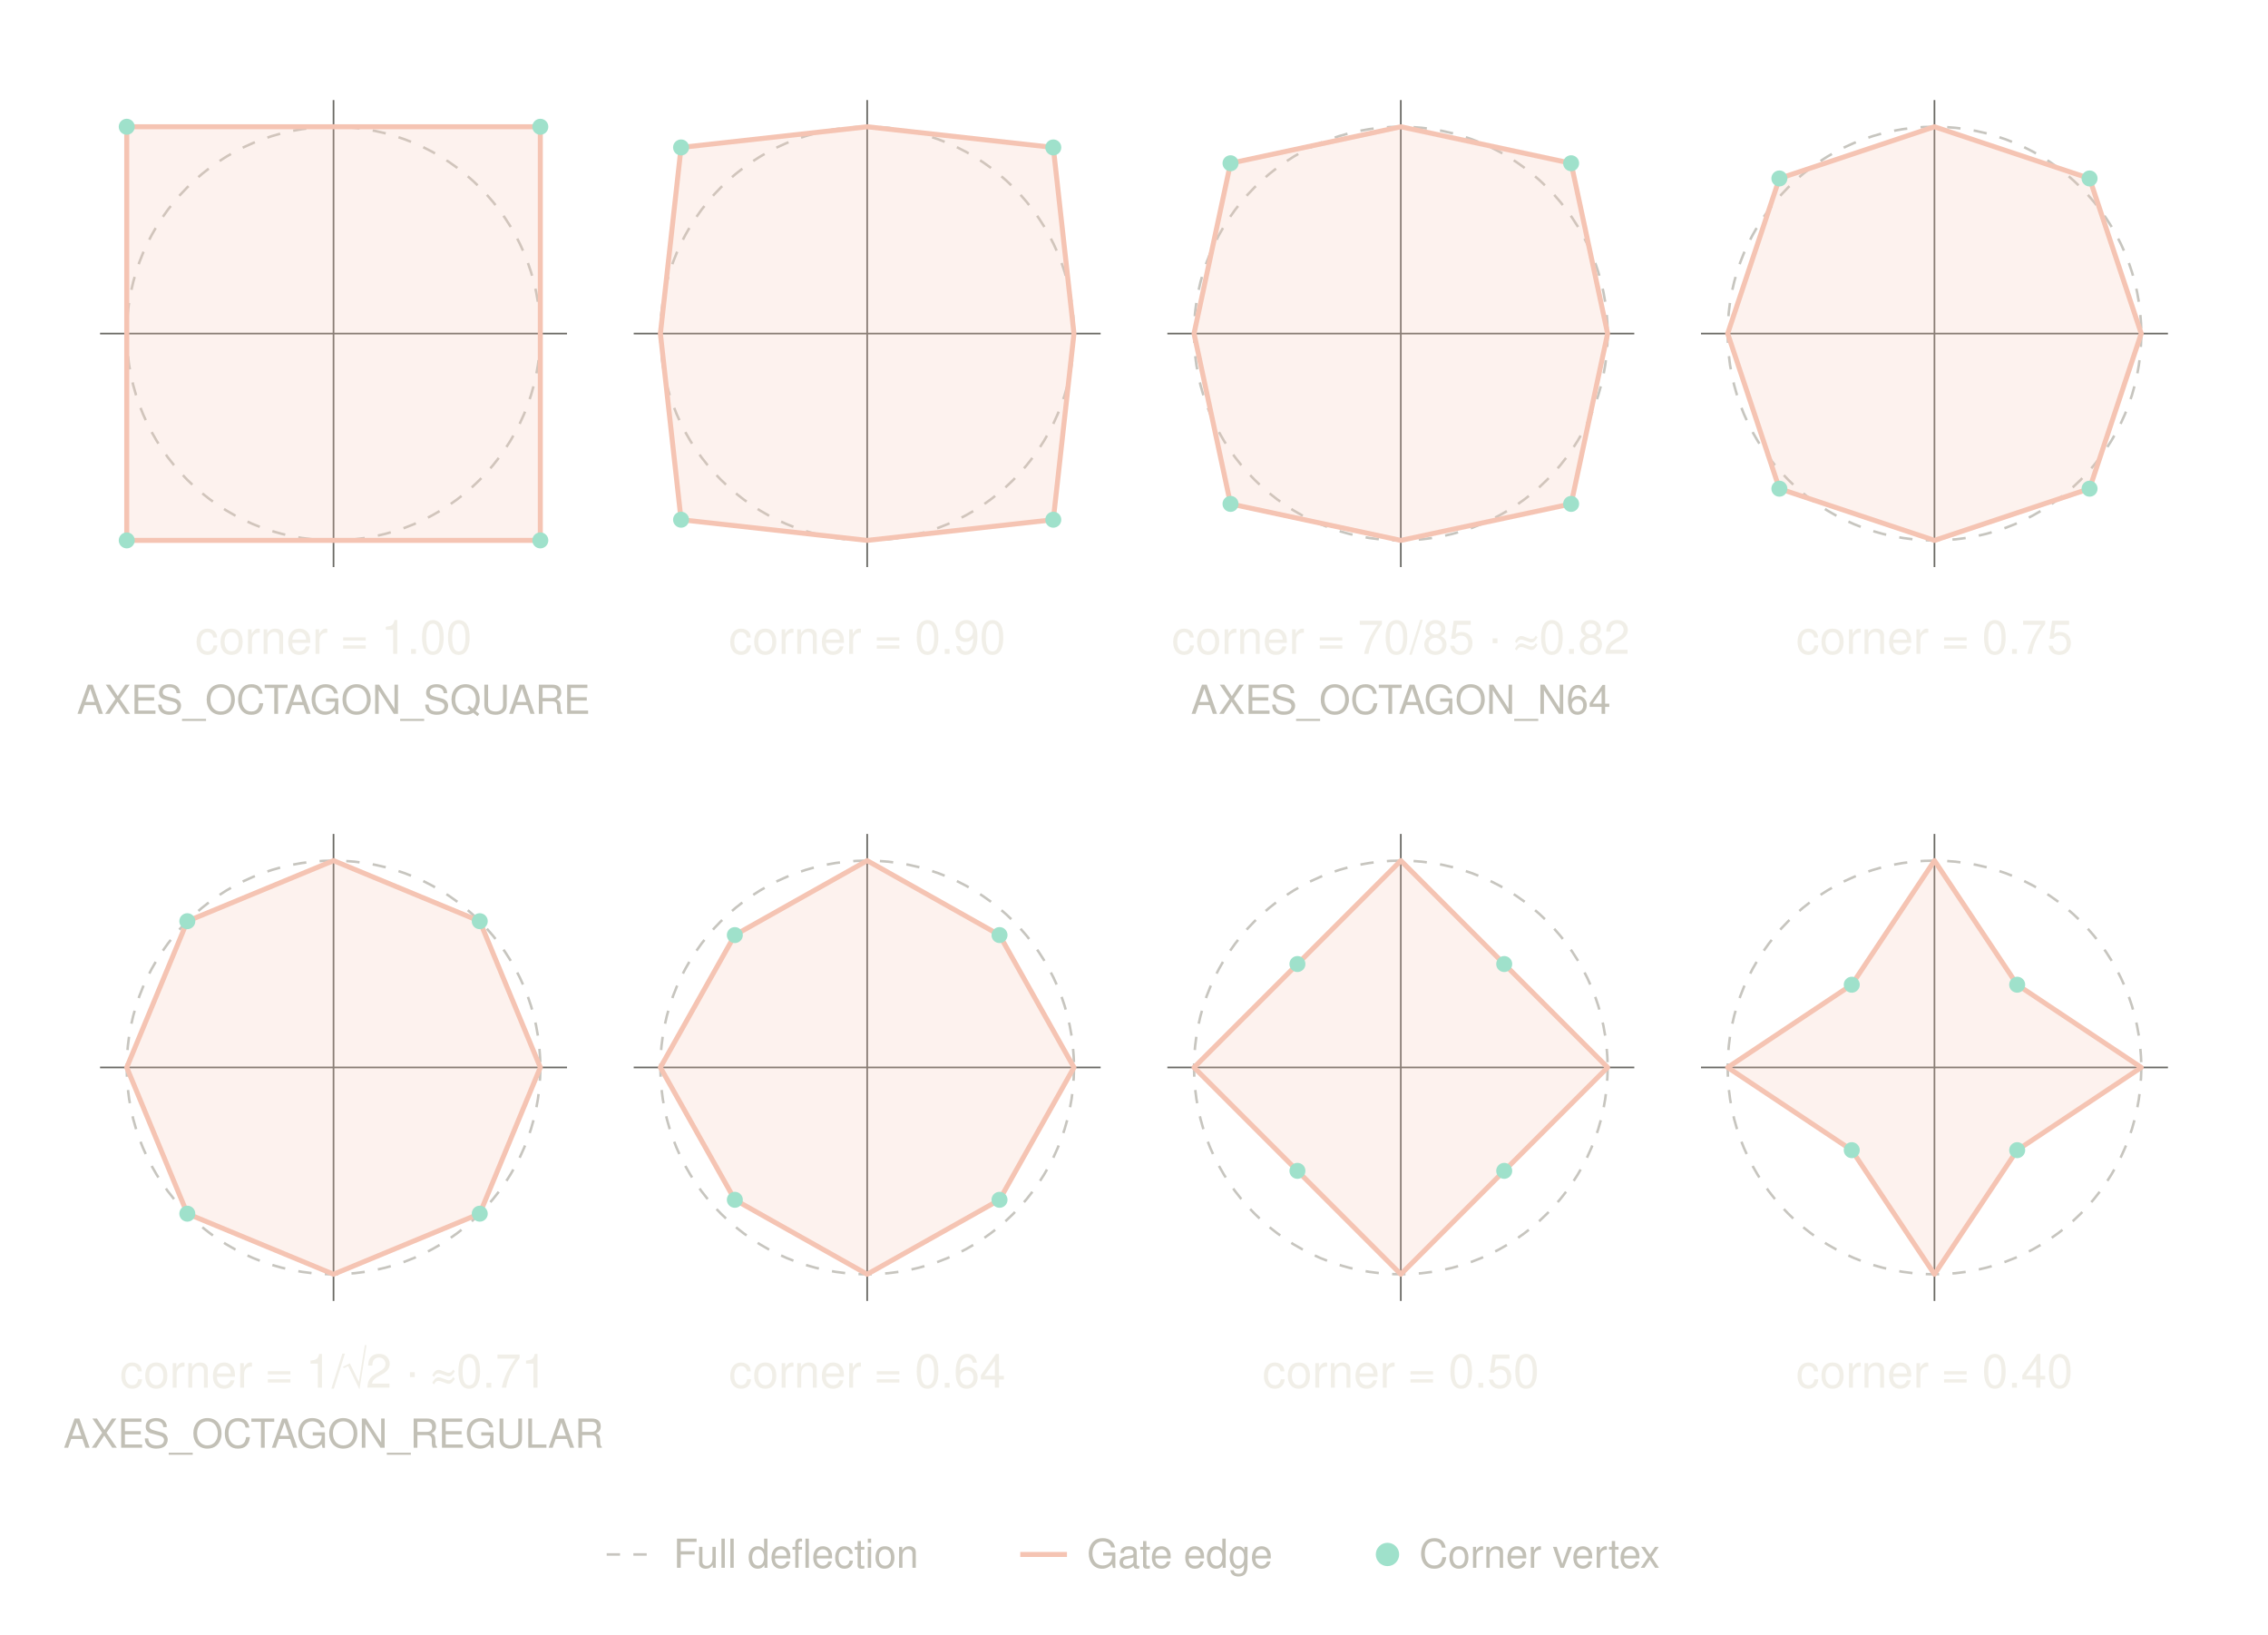
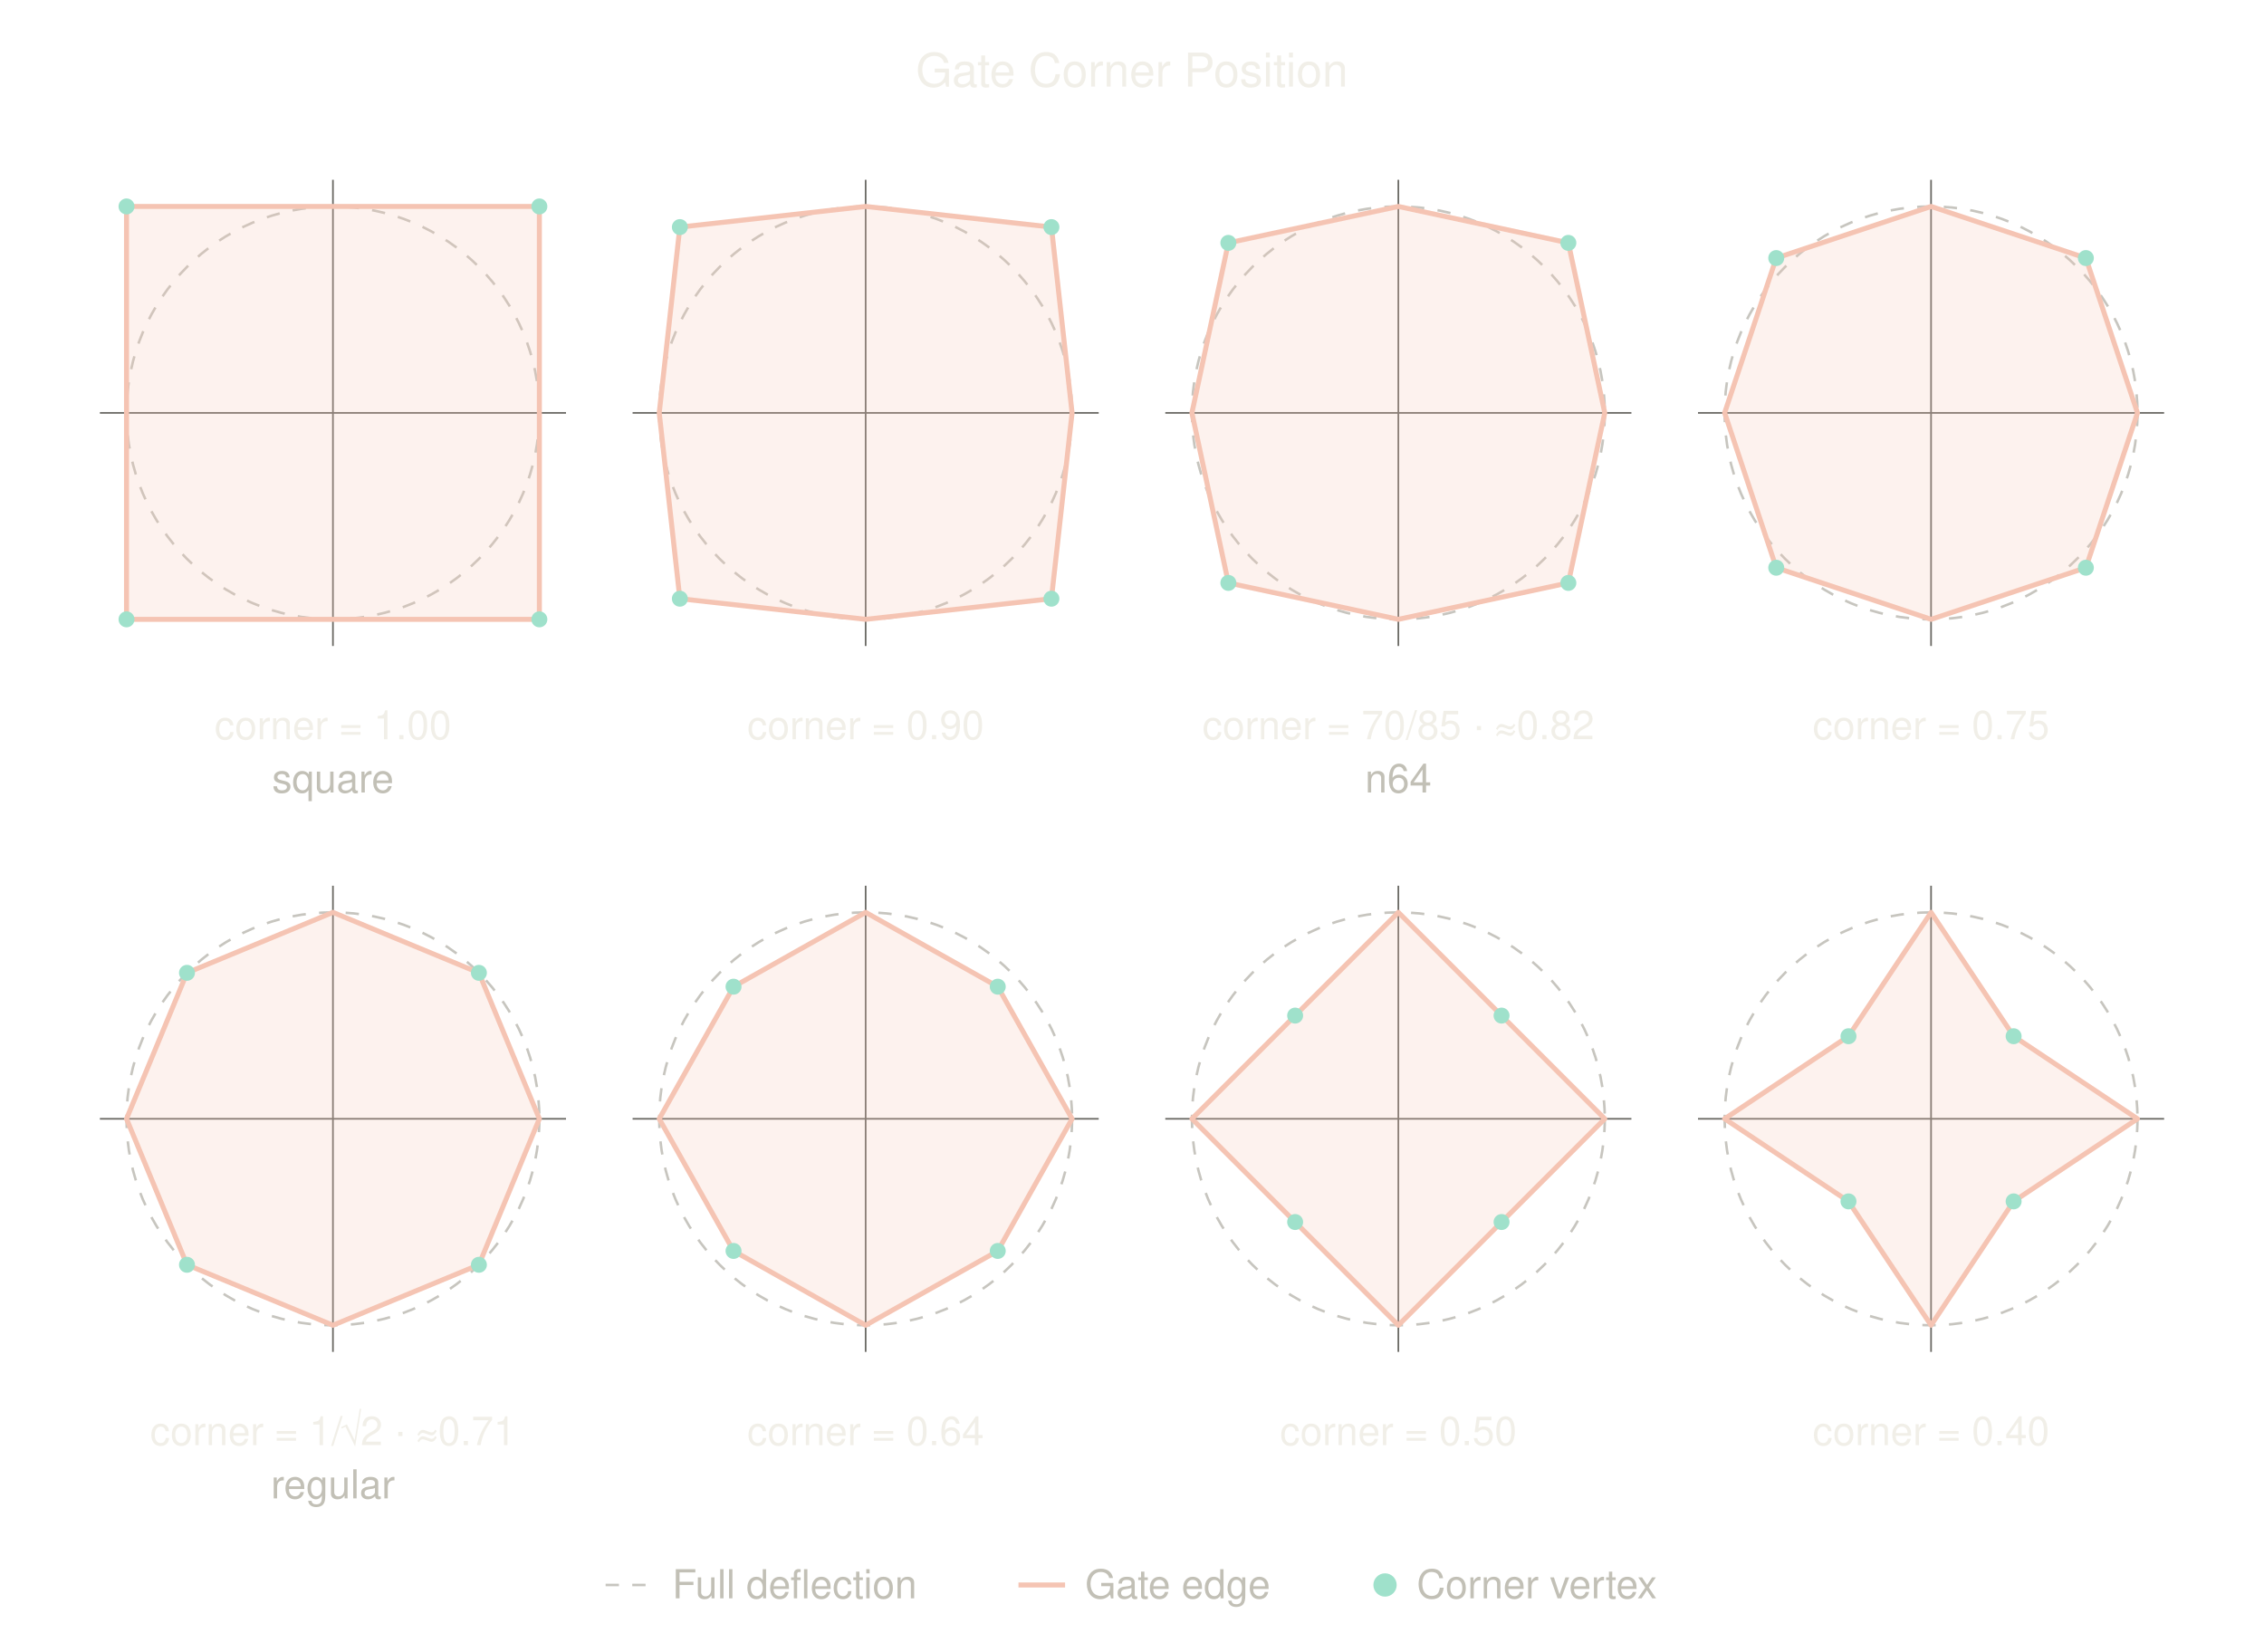
- <svg xmlns="http://www.w3.org/2000/svg" width="680" height="490" viewBox="0 0 680 490" role="img" aria-label="Stick gate shapes for eight corner values">
+ <svg xmlns="http://www.w3.org/2000/svg" width="680" height="496" viewBox="0 0 680 496" role="img" aria-label="Stick gate shapes for eight corner values">
  <style>
  text  { font-family: -apple-system, BlinkMacSystemFont, "Segoe UI", Helvetica, Arial, sans-serif; }
  .title { font-size: 14px; font-weight: 500; fill: #F1EFE8; }
+   .caption { font-size: 12px; font-weight: 500; fill: #F1EFE8; }
  .label { font-size: 12px; font-weight: 400; fill: #C2C0B6; }
  .axis  { stroke: #6B6A65; stroke-width: 0.5; }
  .hair  { fill: none; stroke: #B4B2A9; stroke-width: 0.75; stroke-dasharray: 4 4; opacity: 0.75; }
  .gate  { fill: #F5C4B3; fill-opacity: 0.22; stroke: #F5C4B3; stroke-width: 1.5; stroke-linejoin: round; }
  .vert  { fill: #9FE1CB; }
  .key-g { fill: none; stroke: #F5C4B3; stroke-width: 1.5; }
</style>
-   <g transform="translate(100,100)">
-     <line class="axis" x1="-70" y1="0" x2="70" y2="0" />
-     <line class="axis" x1="0" y1="-70" x2="0" y2="70" />
-     <circle class="hair" cx="0" cy="0" r="62" />
-     <polygon class="gate" points="62,0 62,-62 0,-62 -62,-62 -62,0 -62,62 0,62 62,62" />
-     <circle class="vert" cx="62" cy="-62" r="2.4" />
-     <circle class="vert" cx="-62" cy="-62" r="2.4" />
-     <circle class="vert" cx="-62" cy="62" r="2.4" />
-     <circle class="vert" cx="62" cy="62" r="2.4" />
+   <text class="title" x="340" y="26" text-anchor="middle">Gate Corner Position</text>
+   <g transform="translate(0,24)">
+     <g transform="translate(100,100)">
+       <line class="axis" x1="-70" y1="0" x2="70" y2="0" />
+       <line class="axis" x1="0" y1="-70" x2="0" y2="70" />
+       <circle class="hair" cx="0" cy="0" r="62" />
+       <polygon class="gate" points="62,0 62,-62 0,-62 -62,-62 -62,0 -62,62 0,62 62,62" />
+       <circle class="vert" cx="62" cy="-62" r="2.4" />
+       <circle class="vert" cx="-62" cy="-62" r="2.4" />
+       <circle class="vert" cx="-62" cy="62" r="2.4" />
+       <circle class="vert" cx="62" cy="62" r="2.4" />
+     </g>
+     <text class="caption" x="100" y="198" text-anchor="middle">corner = 1.00</text>
+     <text class="label" x="100" y="214" text-anchor="middle">square</text>
+     <g transform="translate(260,100)">
+       <line class="axis" x1="-70" y1="0" x2="70" y2="0" />
+       <line class="axis" x1="0" y1="-70" x2="0" y2="70" />
+       <circle class="hair" cx="0" cy="0" r="62" />
+       <polygon class="gate" points="62,0 55.8,-55.8 0,-62 -55.8,-55.8 -62,0 -55.8,55.8 0,62 55.8,55.8" />
+       <circle class="vert" cx="55.8" cy="-55.8" r="2.4" />
+       <circle class="vert" cx="-55.8" cy="-55.8" r="2.4" />
+       <circle class="vert" cx="-55.8" cy="55.8" r="2.4" />
+       <circle class="vert" cx="55.8" cy="55.8" r="2.4" />
+     </g>
+     <text class="caption" x="260" y="198" text-anchor="middle">corner = 0.90</text>
+     <g transform="translate(420,100)">
+       <line class="axis" x1="-70" y1="0" x2="70" y2="0" />
+       <line class="axis" x1="0" y1="-70" x2="0" y2="70" />
+       <circle class="hair" cx="0" cy="0" r="62" />
+       <polygon class="gate" points="62,0 51.06,-51.06 0,-62 -51.06,-51.06 -62,0 -51.06,51.06 0,62 51.06,51.06" />
+       <circle class="vert" cx="51.06" cy="-51.06" r="2.4" />
+       <circle class="vert" cx="-51.06" cy="-51.06" r="2.4" />
+       <circle class="vert" cx="-51.06" cy="51.06" r="2.4" />
+       <circle class="vert" cx="51.06" cy="51.06" r="2.4" />
+     </g>
+     <text class="caption" x="420" y="198" text-anchor="middle">corner = 70/85 · ≈0.82</text>
+     <text class="label" x="420" y="214" text-anchor="middle">n64</text>
+     <g transform="translate(580,100)">
+       <line class="axis" x1="-70" y1="0" x2="70" y2="0" />
+       <line class="axis" x1="0" y1="-70" x2="0" y2="70" />
+       <circle class="hair" cx="0" cy="0" r="62" />
+       <polygon class="gate" points="62,0 46.5,-46.5 0,-62 -46.5,-46.5 -62,0 -46.5,46.5 0,62 46.5,46.5" />
+       <circle class="vert" cx="46.5" cy="-46.5" r="2.4" />
+       <circle class="vert" cx="-46.5" cy="-46.5" r="2.4" />
+       <circle class="vert" cx="-46.5" cy="46.5" r="2.4" />
+       <circle class="vert" cx="46.5" cy="46.5" r="2.4" />
+     </g>
+     <text class="caption" x="580" y="198" text-anchor="middle">corner = 0.75</text>
+     <g transform="translate(100,312)">
+       <line class="axis" x1="-70" y1="0" x2="70" y2="0" />
+       <line class="axis" x1="0" y1="-70" x2="0" y2="70" />
+       <circle class="hair" cx="0" cy="0" r="62" />
+       <polygon class="gate" points="62,0 43.84,-43.84 0,-62 -43.84,-43.84 -62,0 -43.84,43.84 0,62 43.84,43.84" />
+       <circle class="vert" cx="43.84" cy="-43.84" r="2.4" />
+       <circle class="vert" cx="-43.84" cy="-43.84" r="2.4" />
+       <circle class="vert" cx="-43.84" cy="43.84" r="2.4" />
+       <circle class="vert" cx="43.84" cy="43.84" r="2.4" />
+     </g>
+     <text class="caption" x="100" y="410" text-anchor="middle">corner = 1/√2 · ≈0.71</text>
+     <text class="label" x="100" y="426" text-anchor="middle">regular</text>
+     <g transform="translate(260,312)">
+       <line class="axis" x1="-70" y1="0" x2="70" y2="0" />
+       <line class="axis" x1="0" y1="-70" x2="0" y2="70" />
+       <circle class="hair" cx="0" cy="0" r="62" />
+       <polygon class="gate" points="62,0 39.68,-39.68 0,-62 -39.68,-39.68 -62,0 -39.68,39.68 0,62 39.68,39.68" />
+       <circle class="vert" cx="39.68" cy="-39.68" r="2.4" />
+       <circle class="vert" cx="-39.68" cy="-39.68" r="2.4" />
+       <circle class="vert" cx="-39.68" cy="39.68" r="2.4" />
+       <circle class="vert" cx="39.68" cy="39.68" r="2.4" />
+     </g>
+     <text class="caption" x="260" y="410" text-anchor="middle">corner = 0.64</text>
+     <g transform="translate(420,312)">
+       <line class="axis" x1="-70" y1="0" x2="70" y2="0" />
+       <line class="axis" x1="0" y1="-70" x2="0" y2="70" />
+       <circle class="hair" cx="0" cy="0" r="62" />
+       <polygon class="gate" points="62,0 31,-31 0,-62 -31,-31 -62,0 -31,31 0,62 31,31" />
+       <circle class="vert" cx="31" cy="-31" r="2.4" />
+       <circle class="vert" cx="-31" cy="-31" r="2.4" />
+       <circle class="vert" cx="-31" cy="31" r="2.4" />
+       <circle class="vert" cx="31" cy="31" r="2.4" />
+     </g>
+     <text class="caption" x="420" y="410" text-anchor="middle">corner = 0.50</text>
+     <g transform="translate(580,312)">
+       <line class="axis" x1="-70" y1="0" x2="70" y2="0" />
+       <line class="axis" x1="0" y1="-70" x2="0" y2="70" />
+       <circle class="hair" cx="0" cy="0" r="62" />
+       <polygon class="gate" points="62,0 24.8,-24.8 0,-62 -24.8,-24.8 -62,0 -24.8,24.8 0,62 24.8,24.8" />
+       <circle class="vert" cx="24.8" cy="-24.8" r="2.4" />
+       <circle class="vert" cx="-24.8" cy="-24.8" r="2.4" />
+       <circle class="vert" cx="-24.8" cy="24.8" r="2.4" />
+       <circle class="vert" cx="24.8" cy="24.8" r="2.4" />
+     </g>
+     <text class="caption" x="580" y="410" text-anchor="middle">corner = 0.40</text>
+     <line class="hair" x1="181.9" y1="452" x2="195.9" y2="452" />
+     <text class="label" x="201.9" y="456">Full deflection</text>
+     <line class="key-g" x1="305.9" y1="452" x2="319.9" y2="452" />
+     <text class="label" x="325.9" y="456">Gate edge</text>
+     <circle class="vert" cx="416.0" cy="452" r="3.5" />
+     <text class="label" x="425.5" y="456">Corner vertex</text>
  </g>
-   <text class="title" x="100" y="196" text-anchor="middle">corner = 1.00</text>
-   <text class="label" x="100" y="214" text-anchor="middle">AXES_OCTAGON_SQUARE</text>
-   <g transform="translate(260,100)">
-     <line class="axis" x1="-70" y1="0" x2="70" y2="0" />
-     <line class="axis" x1="0" y1="-70" x2="0" y2="70" />
-     <circle class="hair" cx="0" cy="0" r="62" />
-     <polygon class="gate" points="62,0 55.8,-55.8 0,-62 -55.8,-55.8 -62,0 -55.8,55.8 0,62 55.8,55.8" />
-     <circle class="vert" cx="55.8" cy="-55.8" r="2.4" />
-     <circle class="vert" cx="-55.8" cy="-55.8" r="2.4" />
-     <circle class="vert" cx="-55.8" cy="55.8" r="2.4" />
-     <circle class="vert" cx="55.8" cy="55.8" r="2.4" />
-   </g>
-   <text class="title" x="260" y="196" text-anchor="middle">corner = 0.90</text>
-   <g transform="translate(420,100)">
-     <line class="axis" x1="-70" y1="0" x2="70" y2="0" />
-     <line class="axis" x1="0" y1="-70" x2="0" y2="70" />
-     <circle class="hair" cx="0" cy="0" r="62" />
-     <polygon class="gate" points="62,0 51.06,-51.06 0,-62 -51.06,-51.06 -62,0 -51.06,51.06 0,62 51.06,51.06" />
-     <circle class="vert" cx="51.06" cy="-51.06" r="2.4" />
-     <circle class="vert" cx="-51.06" cy="-51.06" r="2.4" />
-     <circle class="vert" cx="-51.06" cy="51.06" r="2.4" />
-     <circle class="vert" cx="51.06" cy="51.06" r="2.4" />
-   </g>
-   <text class="title" x="420" y="196" text-anchor="middle">corner = 70/85 · ≈0.82</text>
-   <text class="label" x="420" y="214" text-anchor="middle">AXES_OCTAGON_N64</text>
-   <g transform="translate(580,100)">
-     <line class="axis" x1="-70" y1="0" x2="70" y2="0" />
-     <line class="axis" x1="0" y1="-70" x2="0" y2="70" />
-     <circle class="hair" cx="0" cy="0" r="62" />
-     <polygon class="gate" points="62,0 46.5,-46.5 0,-62 -46.5,-46.5 -62,0 -46.5,46.5 0,62 46.5,46.5" />
-     <circle class="vert" cx="46.5" cy="-46.5" r="2.4" />
-     <circle class="vert" cx="-46.5" cy="-46.5" r="2.4" />
-     <circle class="vert" cx="-46.5" cy="46.5" r="2.4" />
-     <circle class="vert" cx="46.5" cy="46.5" r="2.4" />
-   </g>
-   <text class="title" x="580" y="196" text-anchor="middle">corner = 0.75</text>
-   <g transform="translate(100,320)">
-     <line class="axis" x1="-70" y1="0" x2="70" y2="0" />
-     <line class="axis" x1="0" y1="-70" x2="0" y2="70" />
-     <circle class="hair" cx="0" cy="0" r="62" />
-     <polygon class="gate" points="62,0 43.84,-43.84 0,-62 -43.84,-43.84 -62,0 -43.84,43.84 0,62 43.84,43.84" />
-     <circle class="vert" cx="43.84" cy="-43.84" r="2.4" />
-     <circle class="vert" cx="-43.84" cy="-43.84" r="2.4" />
-     <circle class="vert" cx="-43.84" cy="43.84" r="2.4" />
-     <circle class="vert" cx="43.84" cy="43.84" r="2.4" />
-   </g>
-   <text class="title" x="100" y="416" text-anchor="middle">corner = 1/√2 · ≈0.71</text>
-   <text class="label" x="100" y="434" text-anchor="middle">AXES_OCTAGON_REGULAR</text>
-   <g transform="translate(260,320)">
-     <line class="axis" x1="-70" y1="0" x2="70" y2="0" />
-     <line class="axis" x1="0" y1="-70" x2="0" y2="70" />
-     <circle class="hair" cx="0" cy="0" r="62" />
-     <polygon class="gate" points="62,0 39.68,-39.68 0,-62 -39.68,-39.68 -62,0 -39.68,39.68 0,62 39.68,39.68" />
-     <circle class="vert" cx="39.68" cy="-39.68" r="2.4" />
-     <circle class="vert" cx="-39.68" cy="-39.68" r="2.4" />
-     <circle class="vert" cx="-39.68" cy="39.68" r="2.4" />
-     <circle class="vert" cx="39.68" cy="39.68" r="2.4" />
-   </g>
-   <text class="title" x="260" y="416" text-anchor="middle">corner = 0.64</text>
-   <g transform="translate(420,320)">
-     <line class="axis" x1="-70" y1="0" x2="70" y2="0" />
-     <line class="axis" x1="0" y1="-70" x2="0" y2="70" />
-     <circle class="hair" cx="0" cy="0" r="62" />
-     <polygon class="gate" points="62,0 31,-31 0,-62 -31,-31 -62,0 -31,31 0,62 31,31" />
-     <circle class="vert" cx="31" cy="-31" r="2.4" />
-     <circle class="vert" cx="-31" cy="-31" r="2.4" />
-     <circle class="vert" cx="-31" cy="31" r="2.4" />
-     <circle class="vert" cx="31" cy="31" r="2.4" />
-   </g>
-   <text class="title" x="420" y="416" text-anchor="middle">corner = 0.50</text>
-   <g transform="translate(580,320)">
-     <line class="axis" x1="-70" y1="0" x2="70" y2="0" />
-     <line class="axis" x1="0" y1="-70" x2="0" y2="70" />
-     <circle class="hair" cx="0" cy="0" r="62" />
-     <polygon class="gate" points="62,0 24.8,-24.8 0,-62 -24.8,-24.8 -62,0 -24.8,24.8 0,62 24.8,24.8" />
-     <circle class="vert" cx="24.8" cy="-24.8" r="2.4" />
-     <circle class="vert" cx="-24.8" cy="-24.8" r="2.4" />
-     <circle class="vert" cx="-24.8" cy="24.8" r="2.4" />
-     <circle class="vert" cx="24.8" cy="24.8" r="2.4" />
-   </g>
-   <text class="title" x="580" y="416" text-anchor="middle">corner = 0.40</text>
-   <line class="hair" x1="181.9" y1="466" x2="195.9" y2="466" />
-   <text class="label" x="201.9" y="470">Full deflection</text>
-   <line class="key-g" x1="305.9" y1="466" x2="319.9" y2="466" />
-   <text class="label" x="325.9" y="470">Gate edge</text>
-   <circle class="vert" cx="416.0" cy="466" r="3.5" />
-   <text class="label" x="425.5" y="470">Corner vertex</text>
</svg>
